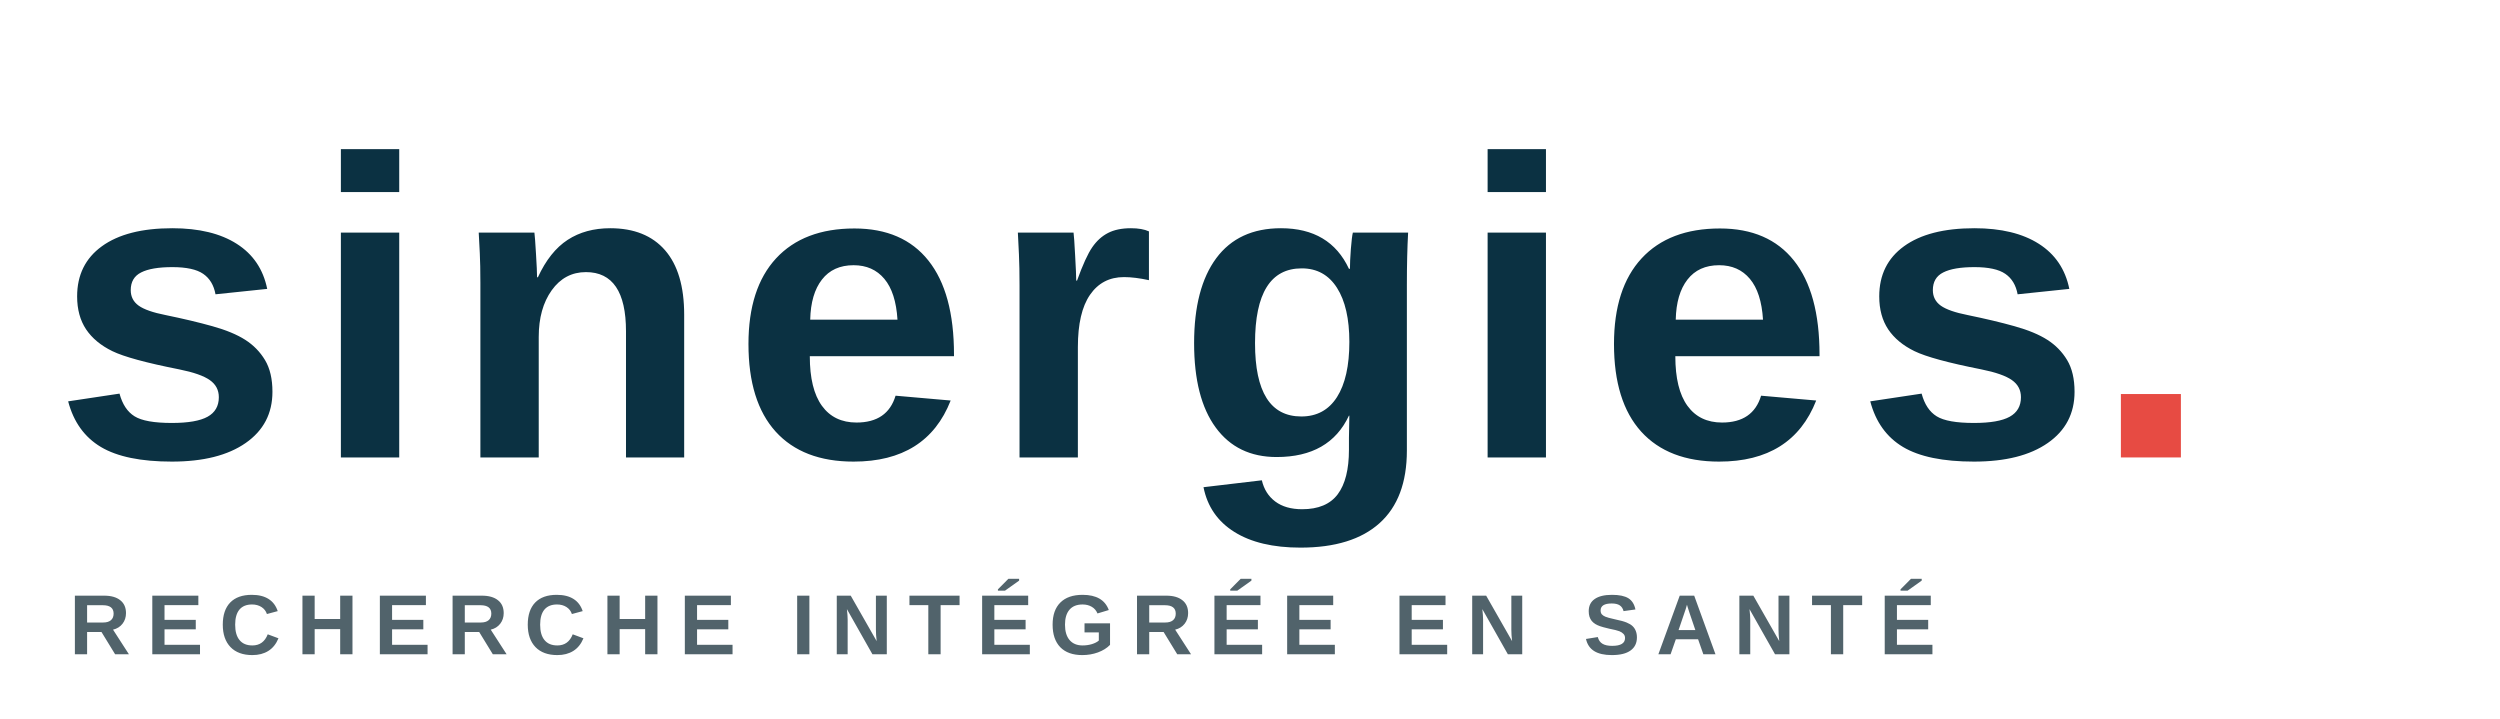
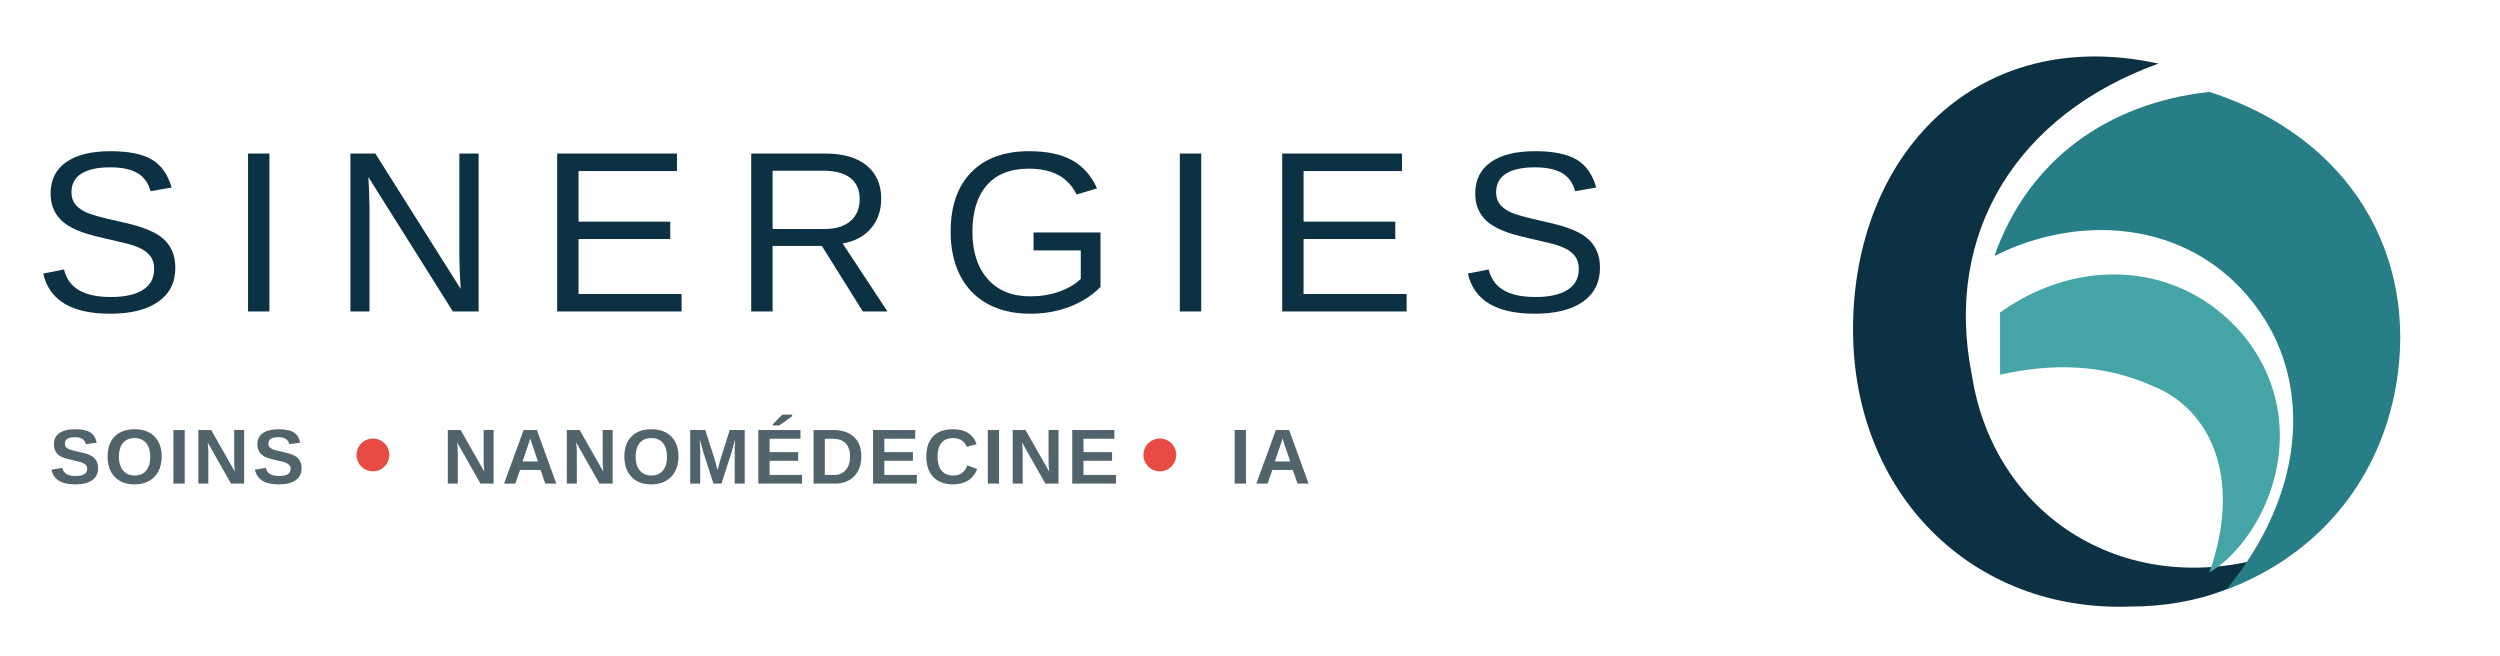
- <svg xmlns="http://www.w3.org/2000/svg" viewBox="0 0 470 135" role="img" aria-labelledby="title">
-   <text x="10" y="86" font-family="Arial, Helvetica, sans-serif" font-size="80" font-weight="700" letter-spacing="4" fill="#0b3142">sinergies<tspan fill="#e74b43">.</tspan>
-   </text>
-   <text x="13" y="123" font-family="Arial, Helvetica, sans-serif" font-size="16" font-weight="600" letter-spacing="3" fill="#51636b">RECHERCHE INTÉGRÉE EN SANTÉ</text>
+ <svg xmlns="http://www.w3.org/2000/svg" viewBox="0 0 610 160" role="img" aria-labelledby="logo-title logo-description">
+   <text x="8" y="76" fill="#0b3142" font-family="Arial, Helvetica, sans-serif" font-size="56" font-weight="500" letter-spacing="10">SINERGIES</text>
+   <g fill="#51636b" font-family="Arial, Helvetica, sans-serif" font-size="19" font-weight="600" letter-spacing="0.8">
+     <text x="12" y="118">SOINS</text>
+     <text x="108" y="118">NANOMÉDECINE</text>
+     <text x="300" y="118">IA</text>
+   </g>
+   <g fill="#e74b43">
+     <circle cx="91" cy="111" r="4" />
+     <circle cx="283" cy="111" r="4" />
+   </g>
+   <g transform="translate(448 10) scale(1.38)">
+     <path fill="#0b3142" d="M57 4C25-3 3 20 3 51C3 80 24 101 52 100C64 100 74 96 80 90C53 100 28 85 24 59C19 34 32 13 57 4Z" />
+     <path fill="#287e87" d="M66 9C91 17 103 38 99 61C96 78 85 91 69 97C83 80 84 61 75 48C64 32 44 30 28 38C34 21 48 11 66 9Z" />
+     <path fill="#45a4a6" d="M29 48C43 38 61 39 72 52C85 68 76 88 66 94C72 77 66 65 56 61C47 57 38 57 29 59Z" />
+   </g>
</svg>
